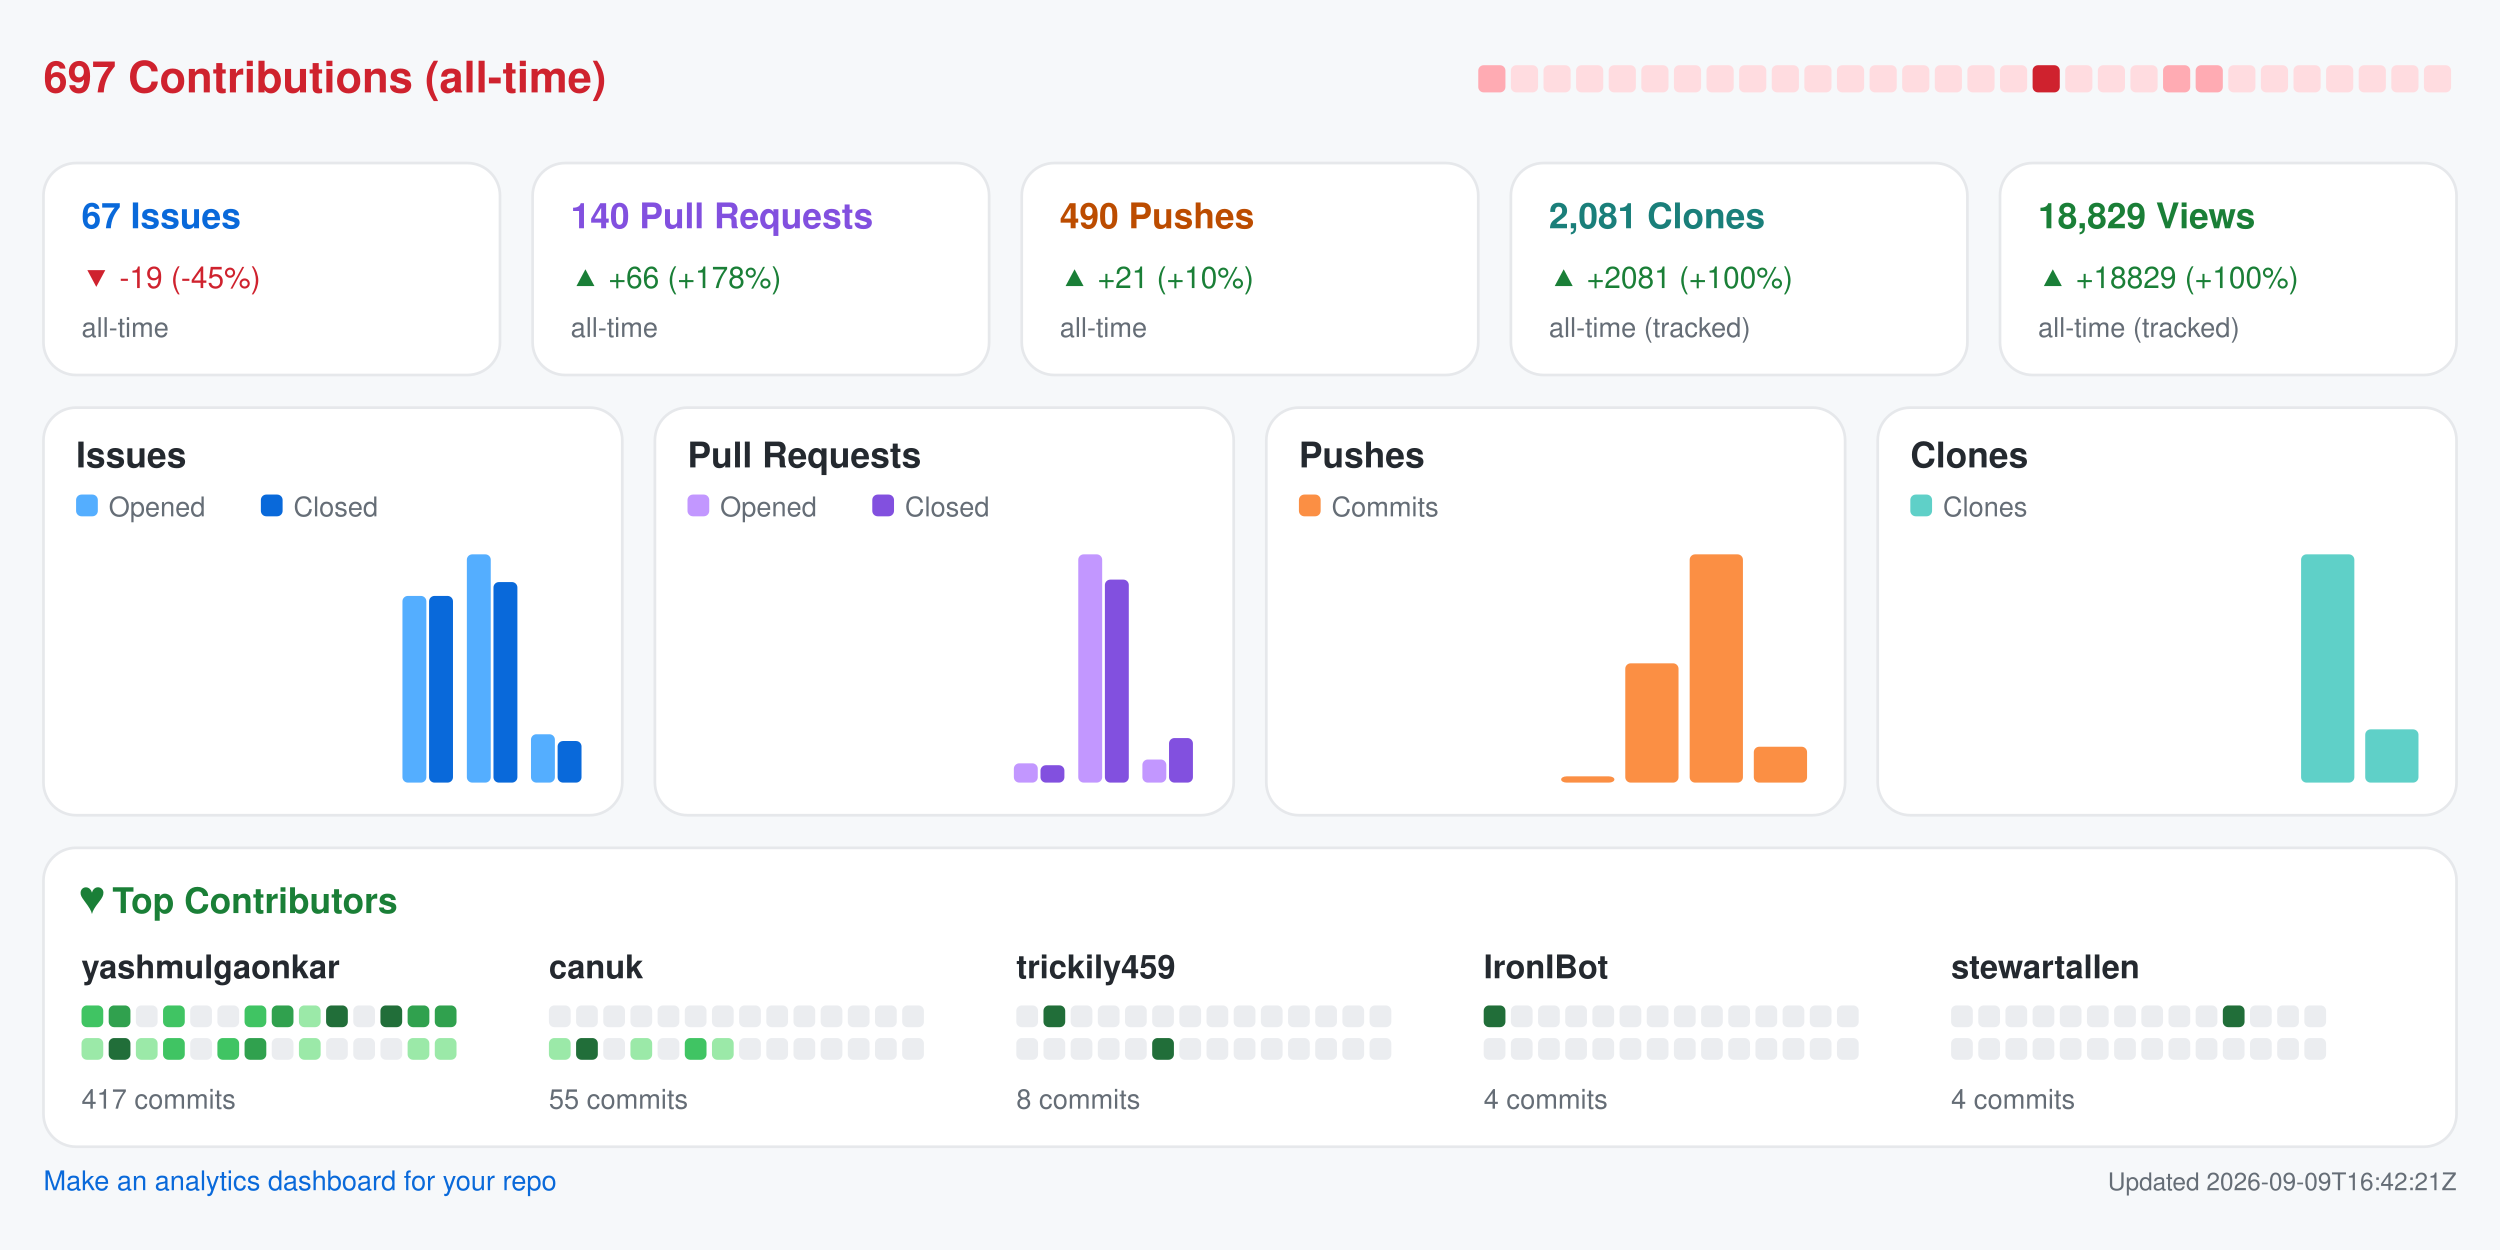
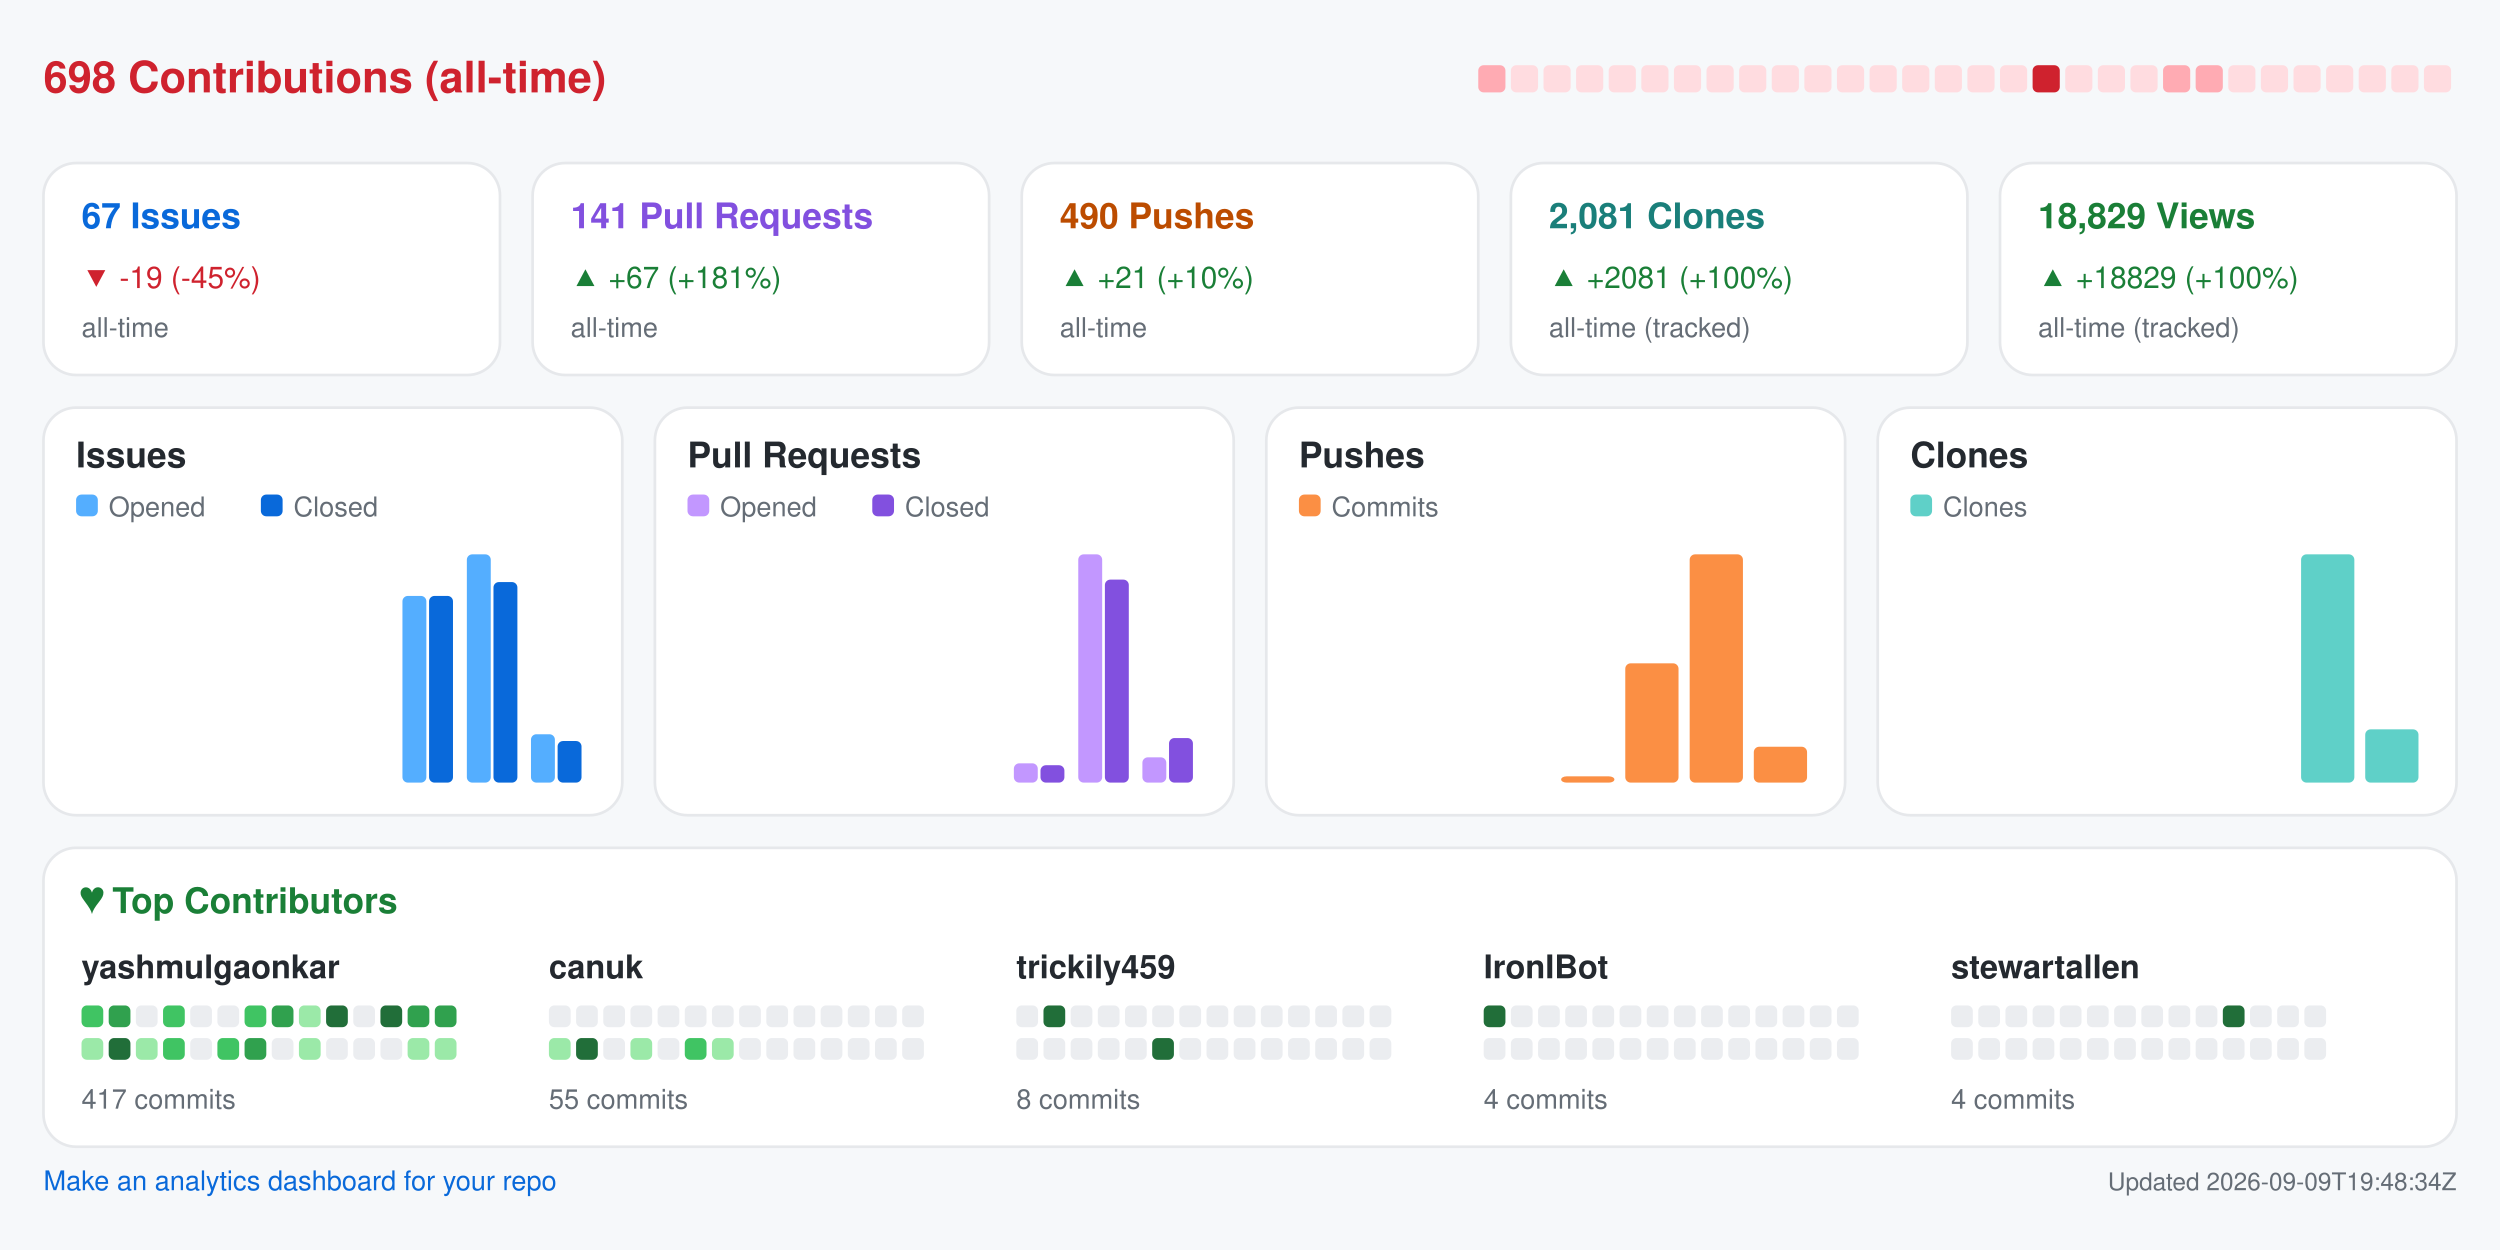
<svg xmlns="http://www.w3.org/2000/svg" width="920" height="460" viewBox="0 0 920 460" role="img" aria-label="Repository analytics for yashmulgaonkar/FlightScnr_Pi">
  <rect x="0.0" y="0.0" width="920.0" height="460.0" rx="0" fill="#f6f8fa" />
-   <text x="16.0" y="34.0" fill="#cf222e" font-size="16" font-family="-apple-system,BlinkMacSystemFont,Segoe UI,Helvetica,Arial,sans-serif" font-weight="600" text-anchor="start">697 Contributions (all-time)</text>
+   <text x="16.0" y="34.0" fill="#cf222e" font-size="16" font-family="-apple-system,BlinkMacSystemFont,Segoe UI,Helvetica,Arial,sans-serif" font-weight="600" text-anchor="start">698 Contributions (all-time)</text>
  <rect x="544.0" y="24.0" width="10.0" height="10.0" rx="2" fill="#ffabb3" />
  <rect x="556.0" y="24.0" width="10.0" height="10.0" rx="2" fill="#ffdce0" />
  <rect x="568.0" y="24.0" width="10.0" height="10.0" rx="2" fill="#ffdce0" />
  <rect x="580.0" y="24.0" width="10.0" height="10.0" rx="2" fill="#ffdce0" />
  <rect x="592.0" y="24.0" width="10.0" height="10.0" rx="2" fill="#ffdce0" />
  <rect x="604.0" y="24.0" width="10.0" height="10.0" rx="2" fill="#ffdce0" />
  <rect x="616.0" y="24.0" width="10.0" height="10.0" rx="2" fill="#ffdce0" />
  <rect x="628.0" y="24.0" width="10.0" height="10.0" rx="2" fill="#ffdce0" />
  <rect x="640.0" y="24.0" width="10.0" height="10.0" rx="2" fill="#ffdce0" />
  <rect x="652.0" y="24.0" width="10.0" height="10.0" rx="2" fill="#ffdce0" />
  <rect x="664.0" y="24.0" width="10.0" height="10.0" rx="2" fill="#ffdce0" />
  <rect x="676.0" y="24.0" width="10.0" height="10.0" rx="2" fill="#ffdce0" />
  <rect x="688.0" y="24.0" width="10.0" height="10.0" rx="2" fill="#ffdce0" />
  <rect x="700.0" y="24.0" width="10.0" height="10.0" rx="2" fill="#ffdce0" />
  <rect x="712.0" y="24.0" width="10.0" height="10.0" rx="2" fill="#ffdce0" />
  <rect x="724.0" y="24.0" width="10.0" height="10.0" rx="2" fill="#ffdce0" />
  <rect x="736.0" y="24.0" width="10.0" height="10.0" rx="2" fill="#ffdce0" />
  <rect x="748.0" y="24.0" width="10.0" height="10.0" rx="2" fill="#cf222e" />
  <rect x="760.0" y="24.0" width="10.0" height="10.0" rx="2" fill="#ffdce0" />
  <rect x="772.0" y="24.0" width="10.0" height="10.0" rx="2" fill="#ffdce0" />
  <rect x="784.0" y="24.0" width="10.0" height="10.0" rx="2" fill="#ffdce0" />
  <rect x="796.0" y="24.0" width="10.0" height="10.0" rx="2" fill="#ffabb3" />
  <rect x="808.0" y="24.0" width="10.0" height="10.0" rx="2" fill="#ffabb3" />
  <rect x="820.0" y="24.0" width="10.0" height="10.0" rx="2" fill="#ffdce0" />
  <rect x="832.0" y="24.0" width="10.0" height="10.0" rx="2" fill="#ffdce0" />
  <rect x="844.0" y="24.0" width="10.0" height="10.0" rx="2" fill="#ffdce0" />
  <rect x="856.0" y="24.0" width="10.0" height="10.0" rx="2" fill="#ffdce0" />
  <rect x="868.0" y="24.0" width="10.0" height="10.0" rx="2" fill="#ffdce0" />
  <rect x="880.0" y="24.0" width="10.0" height="10.0" rx="2" fill="#ffdce0" />
  <rect x="892.0" y="24.0" width="10.0" height="10.0" rx="2" fill="#ffdce0" />
  <rect x="16.0" y="60.0" width="168.0" height="78.0" rx="12" fill="#ffffff" stroke="#e6e8eb" />
  <text x="30.0" y="84.0" fill="#0969da" font-size="13" font-family="-apple-system,BlinkMacSystemFont,Segoe UI,Helvetica,Arial,sans-serif" font-weight="600" text-anchor="start">67 Issues</text>
  <text x="30.0" y="106.0" fill="#cf222e" font-size="11" font-family="-apple-system,BlinkMacSystemFont,Segoe UI,Helvetica,Arial,sans-serif" font-weight="400" text-anchor="start">▼ -19 (-45%)</text>
  <text x="30.0" y="124.0" fill="#656d76" font-size="10" font-family="-apple-system,BlinkMacSystemFont,Segoe UI,Helvetica,Arial,sans-serif" font-weight="400" text-anchor="start">all-time</text>
  <rect x="196.0" y="60.0" width="168.0" height="78.0" rx="12" fill="#ffffff" stroke="#e6e8eb" />
-   <text x="210.0" y="84.0" fill="#8250df" font-size="13" font-family="-apple-system,BlinkMacSystemFont,Segoe UI,Helvetica,Arial,sans-serif" font-weight="600" text-anchor="start">140 Pull Requests</text>
-   <text x="210.0" y="106.0" fill="#1a7f37" font-size="11" font-family="-apple-system,BlinkMacSystemFont,Segoe UI,Helvetica,Arial,sans-serif" font-weight="400" text-anchor="start">▲ +66 (+178%)</text>
+   <text x="210.0" y="84.0" fill="#8250df" font-size="13" font-family="-apple-system,BlinkMacSystemFont,Segoe UI,Helvetica,Arial,sans-serif" font-weight="600" text-anchor="start">141 Pull Requests</text>
+   <text x="210.0" y="106.0" fill="#1a7f37" font-size="11" font-family="-apple-system,BlinkMacSystemFont,Segoe UI,Helvetica,Arial,sans-serif" font-weight="400" text-anchor="start">▲ +67 (+181%)</text>
  <text x="210.0" y="124.0" fill="#656d76" font-size="10" font-family="-apple-system,BlinkMacSystemFont,Segoe UI,Helvetica,Arial,sans-serif" font-weight="400" text-anchor="start">all-time</text>
  <rect x="376.0" y="60.0" width="168.0" height="78.0" rx="12" fill="#ffffff" stroke="#e6e8eb" />
  <text x="390.0" y="84.0" fill="#bc4c00" font-size="13" font-family="-apple-system,BlinkMacSystemFont,Segoe UI,Helvetica,Arial,sans-serif" font-weight="600" text-anchor="start">490 Pushes</text>
  <text x="390.0" y="106.0" fill="#1a7f37" font-size="11" font-family="-apple-system,BlinkMacSystemFont,Segoe UI,Helvetica,Arial,sans-serif" font-weight="400" text-anchor="start">▲ +21 (+10%)</text>
  <text x="390.0" y="124.0" fill="#656d76" font-size="10" font-family="-apple-system,BlinkMacSystemFont,Segoe UI,Helvetica,Arial,sans-serif" font-weight="400" text-anchor="start">all-time</text>
  <rect x="556.0" y="60.0" width="168.0" height="78.0" rx="12" fill="#ffffff" stroke="#e6e8eb" />
  <text x="570.0" y="84.0" fill="#1a7f7a" font-size="13" font-family="-apple-system,BlinkMacSystemFont,Segoe UI,Helvetica,Arial,sans-serif" font-weight="600" text-anchor="start">2,081 Clones</text>
  <text x="570.0" y="106.0" fill="#1a7f37" font-size="11" font-family="-apple-system,BlinkMacSystemFont,Segoe UI,Helvetica,Arial,sans-serif" font-weight="400" text-anchor="start">▲ +2081 (+100%)</text>
  <text x="570.0" y="124.0" fill="#656d76" font-size="10" font-family="-apple-system,BlinkMacSystemFont,Segoe UI,Helvetica,Arial,sans-serif" font-weight="400" text-anchor="start">all-time (tracked)</text>
  <rect x="736.0" y="60.0" width="168.0" height="78.0" rx="12" fill="#ffffff" stroke="#e6e8eb" />
  <text x="750.0" y="84.0" fill="#1a7f37" font-size="13" font-family="-apple-system,BlinkMacSystemFont,Segoe UI,Helvetica,Arial,sans-serif" font-weight="600" text-anchor="start">18,829 Views</text>
  <text x="750.0" y="106.0" fill="#1a7f37" font-size="11" font-family="-apple-system,BlinkMacSystemFont,Segoe UI,Helvetica,Arial,sans-serif" font-weight="400" text-anchor="start">▲ +18829 (+100%)</text>
  <text x="750.0" y="124.0" fill="#656d76" font-size="10" font-family="-apple-system,BlinkMacSystemFont,Segoe UI,Helvetica,Arial,sans-serif" font-weight="400" text-anchor="start">all-time (tracked)</text>
  <rect x="16.0" y="150.0" width="213.0" height="150.0" rx="12" fill="#ffffff" stroke="#e6e8eb" />
  <text x="28.0" y="172.0" fill="#24292f" font-size="13" font-family="-apple-system,BlinkMacSystemFont,Segoe UI,Helvetica,Arial,sans-serif" font-weight="600" text-anchor="start">Issues</text>
  <rect x="28.0" y="182.0" width="8.0" height="8.0" rx="2" fill="#54aeff" />
  <text x="40.0" y="190.0" fill="#656d76" font-size="10" font-family="-apple-system,BlinkMacSystemFont,Segoe UI,Helvetica,Arial,sans-serif" font-weight="400" text-anchor="start">Opened</text>
  <rect x="96.0" y="182.0" width="8.0" height="8.0" rx="2" fill="#0969da" />
  <text x="108.0" y="190.0" fill="#656d76" font-size="10" font-family="-apple-system,BlinkMacSystemFont,Segoe UI,Helvetica,Arial,sans-serif" font-weight="400" text-anchor="start">Closed</text>
  <rect x="30.0" y="288.0" width="8.8" height="0.0" rx="2" fill="#54aeff" />
  <rect x="39.8" y="288.0" width="8.8" height="0.0" rx="2" fill="#0969da" />
  <rect x="53.6" y="288.0" width="8.8" height="0.0" rx="2" fill="#54aeff" />
  <rect x="63.4" y="288.0" width="8.8" height="0.0" rx="2" fill="#0969da" />
  <rect x="77.2" y="288.0" width="8.8" height="0.0" rx="2" fill="#54aeff" />
  <rect x="87.1" y="288.0" width="8.8" height="0.0" rx="2" fill="#0969da" />
  <rect x="100.9" y="288.0" width="8.8" height="0.0" rx="2" fill="#54aeff" />
  <rect x="110.7" y="288.0" width="8.8" height="0.0" rx="2" fill="#0969da" />
  <rect x="124.5" y="288.0" width="8.8" height="0.0" rx="2" fill="#54aeff" />
  <rect x="134.3" y="288.0" width="8.8" height="0.0" rx="2" fill="#0969da" />
  <rect x="148.1" y="219.3" width="8.8" height="68.7" rx="2" fill="#54aeff" />
  <rect x="157.9" y="219.3" width="8.8" height="68.7" rx="2" fill="#0969da" />
  <rect x="171.8" y="204.0" width="8.8" height="84.0" rx="2" fill="#54aeff" />
  <rect x="181.6" y="214.2" width="8.8" height="73.8" rx="2" fill="#0969da" />
  <rect x="195.4" y="270.2" width="8.8" height="17.8" rx="2" fill="#54aeff" />
  <rect x="205.2" y="272.7" width="8.8" height="15.3" rx="2" fill="#0969da" />
  <rect x="241.0" y="150.0" width="213.0" height="150.0" rx="12" fill="#ffffff" stroke="#e6e8eb" />
  <text x="253.0" y="172.0" fill="#24292f" font-size="13" font-family="-apple-system,BlinkMacSystemFont,Segoe UI,Helvetica,Arial,sans-serif" font-weight="600" text-anchor="start">Pull Requests</text>
  <rect x="253.0" y="182.0" width="8.0" height="8.0" rx="2" fill="#c297ff" />
  <text x="265.0" y="190.0" fill="#656d76" font-size="10" font-family="-apple-system,BlinkMacSystemFont,Segoe UI,Helvetica,Arial,sans-serif" font-weight="400" text-anchor="start">Opened</text>
  <rect x="321.0" y="182.0" width="8.0" height="8.0" rx="2" fill="#8250df" />
  <text x="333.0" y="190.0" fill="#656d76" font-size="10" font-family="-apple-system,BlinkMacSystemFont,Segoe UI,Helvetica,Arial,sans-serif" font-weight="400" text-anchor="start">Closed</text>
  <rect x="255.0" y="288.0" width="8.8" height="0.0" rx="2" fill="#c297ff" />
  <rect x="264.8" y="288.0" width="8.8" height="0.0" rx="2" fill="#8250df" />
  <rect x="278.6" y="288.0" width="8.8" height="0.0" rx="2" fill="#c297ff" />
  <rect x="288.4" y="288.0" width="8.8" height="0.0" rx="2" fill="#8250df" />
  <rect x="302.2" y="288.0" width="8.8" height="0.0" rx="2" fill="#c297ff" />
  <rect x="312.1" y="288.0" width="8.8" height="0.0" rx="2" fill="#8250df" />
  <rect x="325.9" y="288.0" width="8.8" height="0.0" rx="2" fill="#c297ff" />
  <rect x="335.7" y="288.0" width="8.8" height="0.0" rx="2" fill="#8250df" />
  <rect x="349.5" y="288.0" width="8.8" height="0.0" rx="2" fill="#c297ff" />
  <rect x="359.3" y="288.0" width="8.8" height="0.0" rx="2" fill="#8250df" />
  <rect x="373.1" y="280.9" width="8.8" height="7.1" rx="2" fill="#c297ff" />
  <rect x="382.9" y="281.6" width="8.8" height="6.4" rx="2" fill="#8250df" />
  <rect x="396.8" y="204.0" width="8.8" height="84.0" rx="2" fill="#c297ff" />
  <rect x="406.6" y="213.3" width="8.8" height="74.7" rx="2" fill="#8250df" />
-   <rect x="420.4" y="279.5" width="8.8" height="8.5" rx="2" fill="#c297ff" />
+   <rect x="420.4" y="278.7" width="8.8" height="9.3" rx="2" fill="#c297ff" />
  <rect x="430.2" y="271.6" width="8.8" height="16.4" rx="2" fill="#8250df" />
  <rect x="466.0" y="150.0" width="213.0" height="150.0" rx="12" fill="#ffffff" stroke="#e6e8eb" />
  <text x="478.0" y="172.0" fill="#24292f" font-size="13" font-family="-apple-system,BlinkMacSystemFont,Segoe UI,Helvetica,Arial,sans-serif" font-weight="600" text-anchor="start">Pushes</text>
  <rect x="478.0" y="182.0" width="8.0" height="8.0" rx="2" fill="#fb8f44" />
  <text x="490.0" y="190.0" fill="#656d76" font-size="10" font-family="-apple-system,BlinkMacSystemFont,Segoe UI,Helvetica,Arial,sans-serif" font-weight="400" text-anchor="start">Commits</text>
  <rect x="480.0" y="288.0" width="19.6" height="0.0" rx="2" fill="#fb8f44" />
  <rect x="503.6" y="288.0" width="19.6" height="0.0" rx="2" fill="#fb8f44" />
  <rect x="527.2" y="288.0" width="19.6" height="0.0" rx="2" fill="#fb8f44" />
  <rect x="550.9" y="288.0" width="19.6" height="0.0" rx="2" fill="#fb8f44" />
  <rect x="574.5" y="285.7" width="19.6" height="2.3" rx="2" fill="#fb8f44" />
  <rect x="598.1" y="244.1" width="19.6" height="43.9" rx="2" fill="#fb8f44" />
  <rect x="621.8" y="204.0" width="19.6" height="84.0" rx="2" fill="#fb8f44" />
  <rect x="645.4" y="274.8" width="19.6" height="13.2" rx="2" fill="#fb8f44" />
  <rect x="691.0" y="150.0" width="213.0" height="150.0" rx="12" fill="#ffffff" stroke="#e6e8eb" />
  <text x="703.0" y="172.0" fill="#24292f" font-size="13" font-family="-apple-system,BlinkMacSystemFont,Segoe UI,Helvetica,Arial,sans-serif" font-weight="600" text-anchor="start">Clones</text>
  <rect x="703.0" y="182.0" width="8.0" height="8.0" rx="2" fill="#5fd0c8" />
  <text x="715.0" y="190.0" fill="#656d76" font-size="10" font-family="-apple-system,BlinkMacSystemFont,Segoe UI,Helvetica,Arial,sans-serif" font-weight="400" text-anchor="start">Clones</text>
  <rect x="705.0" y="288.0" width="19.6" height="0.0" rx="2" fill="#5fd0c8" />
  <rect x="728.6" y="288.0" width="19.6" height="0.0" rx="2" fill="#5fd0c8" />
  <rect x="752.2" y="288.0" width="19.6" height="0.0" rx="2" fill="#5fd0c8" />
  <rect x="775.9" y="288.0" width="19.6" height="0.0" rx="2" fill="#5fd0c8" />
  <rect x="799.5" y="288.0" width="19.6" height="0.0" rx="2" fill="#5fd0c8" />
  <rect x="823.1" y="288.0" width="19.6" height="0.0" rx="2" fill="#5fd0c8" />
  <rect x="846.8" y="204.0" width="19.6" height="84.0" rx="2" fill="#5fd0c8" />
  <rect x="870.4" y="268.4" width="19.6" height="19.6" rx="2" fill="#5fd0c8" />
  <rect x="16.0" y="312.0" width="888.0" height="110.0" rx="12" fill="#ffffff" stroke="#e6e8eb" />
  <text x="30.0" y="336.0" fill="#1a7f37" font-size="13" font-family="-apple-system,BlinkMacSystemFont,Segoe UI,Helvetica,Arial,sans-serif" font-weight="600" text-anchor="start">♥  Top Contributors</text>
  <text x="30.0" y="360.0" fill="#24292f" font-size="12" font-family="-apple-system,BlinkMacSystemFont,Segoe UI,Helvetica,Arial,sans-serif" font-weight="600" text-anchor="start">yashmulgaonkar</text>
  <rect x="30.0" y="370.0" width="8.0" height="8.0" rx="2" fill="#40c463" />
  <rect x="40.0" y="370.0" width="8.0" height="8.0" rx="2" fill="#30a14e" />
  <rect x="50.0" y="370.0" width="8.0" height="8.0" rx="2" fill="#ebedf0" />
  <rect x="60.0" y="370.0" width="8.0" height="8.0" rx="2" fill="#40c463" />
  <rect x="70.0" y="370.0" width="8.0" height="8.0" rx="2" fill="#ebedf0" />
  <rect x="80.0" y="370.0" width="8.0" height="8.0" rx="2" fill="#ebedf0" />
  <rect x="90.0" y="370.0" width="8.0" height="8.0" rx="2" fill="#40c463" />
  <rect x="100.0" y="370.0" width="8.0" height="8.0" rx="2" fill="#30a14e" />
  <rect x="110.0" y="370.0" width="8.0" height="8.0" rx="2" fill="#9be9a8" />
  <rect x="120.0" y="370.0" width="8.0" height="8.0" rx="2" fill="#216e39" />
  <rect x="130.0" y="370.0" width="8.0" height="8.0" rx="2" fill="#ebedf0" />
  <rect x="140.0" y="370.0" width="8.0" height="8.0" rx="2" fill="#216e39" />
  <rect x="150.0" y="370.0" width="8.0" height="8.0" rx="2" fill="#30a14e" />
  <rect x="160.0" y="370.0" width="8.0" height="8.0" rx="2" fill="#30a14e" />
  <rect x="30.0" y="382.0" width="8.0" height="8.0" rx="2" fill="#9be9a8" />
  <rect x="40.0" y="382.0" width="8.0" height="8.0" rx="2" fill="#216e39" />
  <rect x="50.0" y="382.0" width="8.0" height="8.0" rx="2" fill="#9be9a8" />
  <rect x="60.0" y="382.0" width="8.0" height="8.0" rx="2" fill="#40c463" />
  <rect x="70.0" y="382.0" width="8.0" height="8.0" rx="2" fill="#ebedf0" />
  <rect x="80.0" y="382.0" width="8.0" height="8.0" rx="2" fill="#40c463" />
  <rect x="90.0" y="382.0" width="8.0" height="8.0" rx="2" fill="#30a14e" />
  <rect x="100.0" y="382.0" width="8.0" height="8.0" rx="2" fill="#ebedf0" />
  <rect x="110.0" y="382.0" width="8.0" height="8.0" rx="2" fill="#9be9a8" />
  <rect x="120.0" y="382.0" width="8.0" height="8.0" rx="2" fill="#ebedf0" />
  <rect x="130.0" y="382.0" width="8.0" height="8.0" rx="2" fill="#ebedf0" />
  <rect x="140.0" y="382.0" width="8.0" height="8.0" rx="2" fill="#ebedf0" />
  <rect x="150.0" y="382.0" width="8.0" height="8.0" rx="2" fill="#9be9a8" />
  <rect x="160.0" y="382.0" width="8.0" height="8.0" rx="2" fill="#9be9a8" />
  <text x="30.0" y="408.0" fill="#656d76" font-size="10" font-family="-apple-system,BlinkMacSystemFont,Segoe UI,Helvetica,Arial,sans-serif" font-weight="400" text-anchor="start">417 commits</text>
  <text x="202.0" y="360.0" fill="#24292f" font-size="12" font-family="-apple-system,BlinkMacSystemFont,Segoe UI,Helvetica,Arial,sans-serif" font-weight="600" text-anchor="start">canuk</text>
  <rect x="202.0" y="370.0" width="8.0" height="8.0" rx="2" fill="#ebedf0" />
  <rect x="212.0" y="370.0" width="8.0" height="8.0" rx="2" fill="#ebedf0" />
  <rect x="222.0" y="370.0" width="8.0" height="8.0" rx="2" fill="#ebedf0" />
  <rect x="232.0" y="370.0" width="8.0" height="8.0" rx="2" fill="#ebedf0" />
  <rect x="242.0" y="370.0" width="8.0" height="8.0" rx="2" fill="#ebedf0" />
  <rect x="252.0" y="370.0" width="8.0" height="8.0" rx="2" fill="#ebedf0" />
  <rect x="262.0" y="370.0" width="8.0" height="8.0" rx="2" fill="#ebedf0" />
  <rect x="272.0" y="370.0" width="8.0" height="8.0" rx="2" fill="#ebedf0" />
  <rect x="282.0" y="370.0" width="8.0" height="8.0" rx="2" fill="#ebedf0" />
  <rect x="292.0" y="370.0" width="8.0" height="8.0" rx="2" fill="#ebedf0" />
  <rect x="302.0" y="370.0" width="8.0" height="8.0" rx="2" fill="#ebedf0" />
  <rect x="312.0" y="370.0" width="8.0" height="8.0" rx="2" fill="#ebedf0" />
  <rect x="322.0" y="370.0" width="8.0" height="8.0" rx="2" fill="#ebedf0" />
  <rect x="332.0" y="370.0" width="8.0" height="8.0" rx="2" fill="#ebedf0" />
  <rect x="202.0" y="382.0" width="8.0" height="8.0" rx="2" fill="#9be9a8" />
  <rect x="212.0" y="382.0" width="8.0" height="8.0" rx="2" fill="#216e39" />
  <rect x="222.0" y="382.0" width="8.0" height="8.0" rx="2" fill="#ebedf0" />
  <rect x="232.0" y="382.0" width="8.0" height="8.0" rx="2" fill="#9be9a8" />
  <rect x="242.0" y="382.0" width="8.0" height="8.0" rx="2" fill="#ebedf0" />
  <rect x="252.0" y="382.0" width="8.0" height="8.0" rx="2" fill="#40c463" />
  <rect x="262.0" y="382.0" width="8.0" height="8.0" rx="2" fill="#9be9a8" />
  <rect x="272.0" y="382.0" width="8.0" height="8.0" rx="2" fill="#ebedf0" />
  <rect x="282.0" y="382.0" width="8.0" height="8.0" rx="2" fill="#ebedf0" />
  <rect x="292.0" y="382.0" width="8.0" height="8.0" rx="2" fill="#ebedf0" />
  <rect x="302.0" y="382.0" width="8.0" height="8.0" rx="2" fill="#ebedf0" />
  <rect x="312.0" y="382.0" width="8.0" height="8.0" rx="2" fill="#ebedf0" />
  <rect x="322.0" y="382.0" width="8.0" height="8.0" rx="2" fill="#ebedf0" />
  <rect x="332.0" y="382.0" width="8.0" height="8.0" rx="2" fill="#ebedf0" />
  <text x="202.0" y="408.0" fill="#656d76" font-size="10" font-family="-apple-system,BlinkMacSystemFont,Segoe UI,Helvetica,Arial,sans-serif" font-weight="400" text-anchor="start">55 commits</text>
  <text x="374.0" y="360.0" fill="#24292f" font-size="12" font-family="-apple-system,BlinkMacSystemFont,Segoe UI,Helvetica,Arial,sans-serif" font-weight="600" text-anchor="start">trickily459</text>
  <rect x="374.0" y="370.0" width="8.0" height="8.0" rx="2" fill="#ebedf0" />
  <rect x="384.0" y="370.0" width="8.0" height="8.0" rx="2" fill="#216e39" />
  <rect x="394.0" y="370.0" width="8.0" height="8.0" rx="2" fill="#ebedf0" />
  <rect x="404.0" y="370.0" width="8.0" height="8.0" rx="2" fill="#ebedf0" />
  <rect x="414.0" y="370.0" width="8.0" height="8.0" rx="2" fill="#ebedf0" />
  <rect x="424.0" y="370.0" width="8.0" height="8.0" rx="2" fill="#ebedf0" />
  <rect x="434.0" y="370.0" width="8.0" height="8.0" rx="2" fill="#ebedf0" />
  <rect x="444.0" y="370.0" width="8.0" height="8.0" rx="2" fill="#ebedf0" />
  <rect x="454.0" y="370.0" width="8.0" height="8.0" rx="2" fill="#ebedf0" />
  <rect x="464.0" y="370.0" width="8.0" height="8.0" rx="2" fill="#ebedf0" />
  <rect x="474.0" y="370.0" width="8.0" height="8.0" rx="2" fill="#ebedf0" />
  <rect x="484.0" y="370.0" width="8.0" height="8.0" rx="2" fill="#ebedf0" />
  <rect x="494.0" y="370.0" width="8.0" height="8.0" rx="2" fill="#ebedf0" />
  <rect x="504.0" y="370.0" width="8.0" height="8.0" rx="2" fill="#ebedf0" />
  <rect x="374.0" y="382.0" width="8.0" height="8.0" rx="2" fill="#ebedf0" />
  <rect x="384.0" y="382.0" width="8.0" height="8.0" rx="2" fill="#ebedf0" />
  <rect x="394.0" y="382.0" width="8.0" height="8.0" rx="2" fill="#ebedf0" />
  <rect x="404.0" y="382.0" width="8.0" height="8.0" rx="2" fill="#ebedf0" />
  <rect x="414.0" y="382.0" width="8.0" height="8.0" rx="2" fill="#ebedf0" />
  <rect x="424.0" y="382.0" width="8.0" height="8.0" rx="2" fill="#216e39" />
  <rect x="434.0" y="382.0" width="8.0" height="8.0" rx="2" fill="#ebedf0" />
  <rect x="444.0" y="382.0" width="8.0" height="8.0" rx="2" fill="#ebedf0" />
  <rect x="454.0" y="382.0" width="8.0" height="8.0" rx="2" fill="#ebedf0" />
  <rect x="464.0" y="382.0" width="8.0" height="8.0" rx="2" fill="#ebedf0" />
  <rect x="474.0" y="382.0" width="8.0" height="8.0" rx="2" fill="#ebedf0" />
  <rect x="484.0" y="382.0" width="8.0" height="8.0" rx="2" fill="#ebedf0" />
  <rect x="494.0" y="382.0" width="8.0" height="8.0" rx="2" fill="#ebedf0" />
  <rect x="504.0" y="382.0" width="8.0" height="8.0" rx="2" fill="#ebedf0" />
  <text x="374.0" y="408.0" fill="#656d76" font-size="10" font-family="-apple-system,BlinkMacSystemFont,Segoe UI,Helvetica,Arial,sans-serif" font-weight="400" text-anchor="start">8 commits</text>
  <text x="546.0" y="360.0" fill="#24292f" font-size="12" font-family="-apple-system,BlinkMacSystemFont,Segoe UI,Helvetica,Arial,sans-serif" font-weight="600" text-anchor="start">IronIBot</text>
  <rect x="546.0" y="370.0" width="8.0" height="8.0" rx="2" fill="#216e39" />
  <rect x="556.0" y="370.0" width="8.0" height="8.0" rx="2" fill="#ebedf0" />
  <rect x="566.0" y="370.0" width="8.0" height="8.0" rx="2" fill="#ebedf0" />
  <rect x="576.0" y="370.0" width="8.0" height="8.0" rx="2" fill="#ebedf0" />
  <rect x="586.0" y="370.0" width="8.0" height="8.0" rx="2" fill="#ebedf0" />
  <rect x="596.0" y="370.0" width="8.0" height="8.0" rx="2" fill="#ebedf0" />
  <rect x="606.0" y="370.0" width="8.0" height="8.0" rx="2" fill="#ebedf0" />
  <rect x="616.0" y="370.0" width="8.0" height="8.0" rx="2" fill="#ebedf0" />
  <rect x="626.0" y="370.0" width="8.0" height="8.0" rx="2" fill="#ebedf0" />
  <rect x="636.0" y="370.0" width="8.0" height="8.0" rx="2" fill="#ebedf0" />
  <rect x="646.0" y="370.0" width="8.0" height="8.0" rx="2" fill="#ebedf0" />
  <rect x="656.0" y="370.0" width="8.0" height="8.0" rx="2" fill="#ebedf0" />
  <rect x="666.0" y="370.0" width="8.0" height="8.0" rx="2" fill="#ebedf0" />
  <rect x="676.0" y="370.0" width="8.0" height="8.0" rx="2" fill="#ebedf0" />
  <rect x="546.0" y="382.0" width="8.0" height="8.0" rx="2" fill="#ebedf0" />
  <rect x="556.0" y="382.0" width="8.0" height="8.0" rx="2" fill="#ebedf0" />
  <rect x="566.0" y="382.0" width="8.0" height="8.0" rx="2" fill="#ebedf0" />
  <rect x="576.0" y="382.0" width="8.0" height="8.0" rx="2" fill="#ebedf0" />
  <rect x="586.0" y="382.0" width="8.0" height="8.0" rx="2" fill="#ebedf0" />
  <rect x="596.0" y="382.0" width="8.0" height="8.0" rx="2" fill="#ebedf0" />
  <rect x="606.0" y="382.0" width="8.0" height="8.0" rx="2" fill="#ebedf0" />
  <rect x="616.0" y="382.0" width="8.0" height="8.0" rx="2" fill="#ebedf0" />
  <rect x="626.0" y="382.0" width="8.0" height="8.0" rx="2" fill="#ebedf0" />
  <rect x="636.0" y="382.0" width="8.0" height="8.0" rx="2" fill="#ebedf0" />
  <rect x="646.0" y="382.0" width="8.0" height="8.0" rx="2" fill="#ebedf0" />
  <rect x="656.0" y="382.0" width="8.0" height="8.0" rx="2" fill="#ebedf0" />
  <rect x="666.0" y="382.0" width="8.0" height="8.0" rx="2" fill="#ebedf0" />
  <rect x="676.0" y="382.0" width="8.0" height="8.0" rx="2" fill="#ebedf0" />
  <text x="546.0" y="408.0" fill="#656d76" font-size="10" font-family="-apple-system,BlinkMacSystemFont,Segoe UI,Helvetica,Arial,sans-serif" font-weight="400" text-anchor="start">4 commits</text>
  <text x="718.0" y="360.0" fill="#24292f" font-size="12" font-family="-apple-system,BlinkMacSystemFont,Segoe UI,Helvetica,Arial,sans-serif" font-weight="600" text-anchor="start">stewartallen</text>
  <rect x="718.0" y="370.0" width="8.0" height="8.0" rx="2" fill="#ebedf0" />
  <rect x="728.0" y="370.0" width="8.0" height="8.0" rx="2" fill="#ebedf0" />
  <rect x="738.0" y="370.0" width="8.0" height="8.0" rx="2" fill="#ebedf0" />
  <rect x="748.0" y="370.0" width="8.0" height="8.0" rx="2" fill="#ebedf0" />
  <rect x="758.0" y="370.0" width="8.0" height="8.0" rx="2" fill="#ebedf0" />
  <rect x="768.0" y="370.0" width="8.0" height="8.0" rx="2" fill="#ebedf0" />
  <rect x="778.0" y="370.0" width="8.0" height="8.0" rx="2" fill="#ebedf0" />
  <rect x="788.0" y="370.0" width="8.0" height="8.0" rx="2" fill="#ebedf0" />
  <rect x="798.0" y="370.0" width="8.0" height="8.0" rx="2" fill="#ebedf0" />
  <rect x="808.0" y="370.0" width="8.0" height="8.0" rx="2" fill="#ebedf0" />
  <rect x="818.0" y="370.0" width="8.0" height="8.0" rx="2" fill="#216e39" />
  <rect x="828.0" y="370.0" width="8.0" height="8.0" rx="2" fill="#ebedf0" />
  <rect x="838.0" y="370.0" width="8.0" height="8.0" rx="2" fill="#ebedf0" />
  <rect x="848.0" y="370.0" width="8.0" height="8.0" rx="2" fill="#ebedf0" />
  <rect x="718.0" y="382.0" width="8.0" height="8.0" rx="2" fill="#ebedf0" />
  <rect x="728.0" y="382.0" width="8.0" height="8.0" rx="2" fill="#ebedf0" />
  <rect x="738.0" y="382.0" width="8.0" height="8.0" rx="2" fill="#ebedf0" />
  <rect x="748.0" y="382.0" width="8.0" height="8.0" rx="2" fill="#ebedf0" />
  <rect x="758.0" y="382.0" width="8.0" height="8.0" rx="2" fill="#ebedf0" />
  <rect x="768.0" y="382.0" width="8.0" height="8.0" rx="2" fill="#ebedf0" />
  <rect x="778.0" y="382.0" width="8.0" height="8.0" rx="2" fill="#ebedf0" />
  <rect x="788.0" y="382.0" width="8.0" height="8.0" rx="2" fill="#ebedf0" />
  <rect x="798.0" y="382.0" width="8.0" height="8.0" rx="2" fill="#ebedf0" />
  <rect x="808.0" y="382.0" width="8.0" height="8.0" rx="2" fill="#ebedf0" />
  <rect x="818.0" y="382.0" width="8.0" height="8.0" rx="2" fill="#ebedf0" />
  <rect x="828.0" y="382.0" width="8.0" height="8.0" rx="2" fill="#ebedf0" />
  <rect x="838.0" y="382.0" width="8.0" height="8.0" rx="2" fill="#ebedf0" />
  <rect x="848.0" y="382.0" width="8.0" height="8.0" rx="2" fill="#ebedf0" />
  <text x="718.0" y="408.0" fill="#656d76" font-size="10" font-family="-apple-system,BlinkMacSystemFont,Segoe UI,Helvetica,Arial,sans-serif" font-weight="400" text-anchor="start">4 commits</text>
  <a href="https://github.com/yashmulgaonkar/repo-analytics" target="_blank" rel="noopener noreferrer">
    <text x="16.0" y="438.0" fill="#0969da" font-size="10" font-family="-apple-system,BlinkMacSystemFont,Segoe UI,Helvetica,Arial,sans-serif" font-weight="400" text-anchor="start">Make an analytics dashboard for your repo</text>
  </a>
-   <text x="904.0" y="438.0" fill="#656d76" font-size="9" font-family="-apple-system,BlinkMacSystemFont,Segoe UI,Helvetica,Arial,sans-serif" font-weight="400" text-anchor="end">Updated 2026-09-09T16:42:21Z</text>
+   <text x="904.0" y="438.0" fill="#656d76" font-size="9" font-family="-apple-system,BlinkMacSystemFont,Segoe UI,Helvetica,Arial,sans-serif" font-weight="400" text-anchor="end">Updated 2026-09-09T19:48:34Z</text>
</svg>
